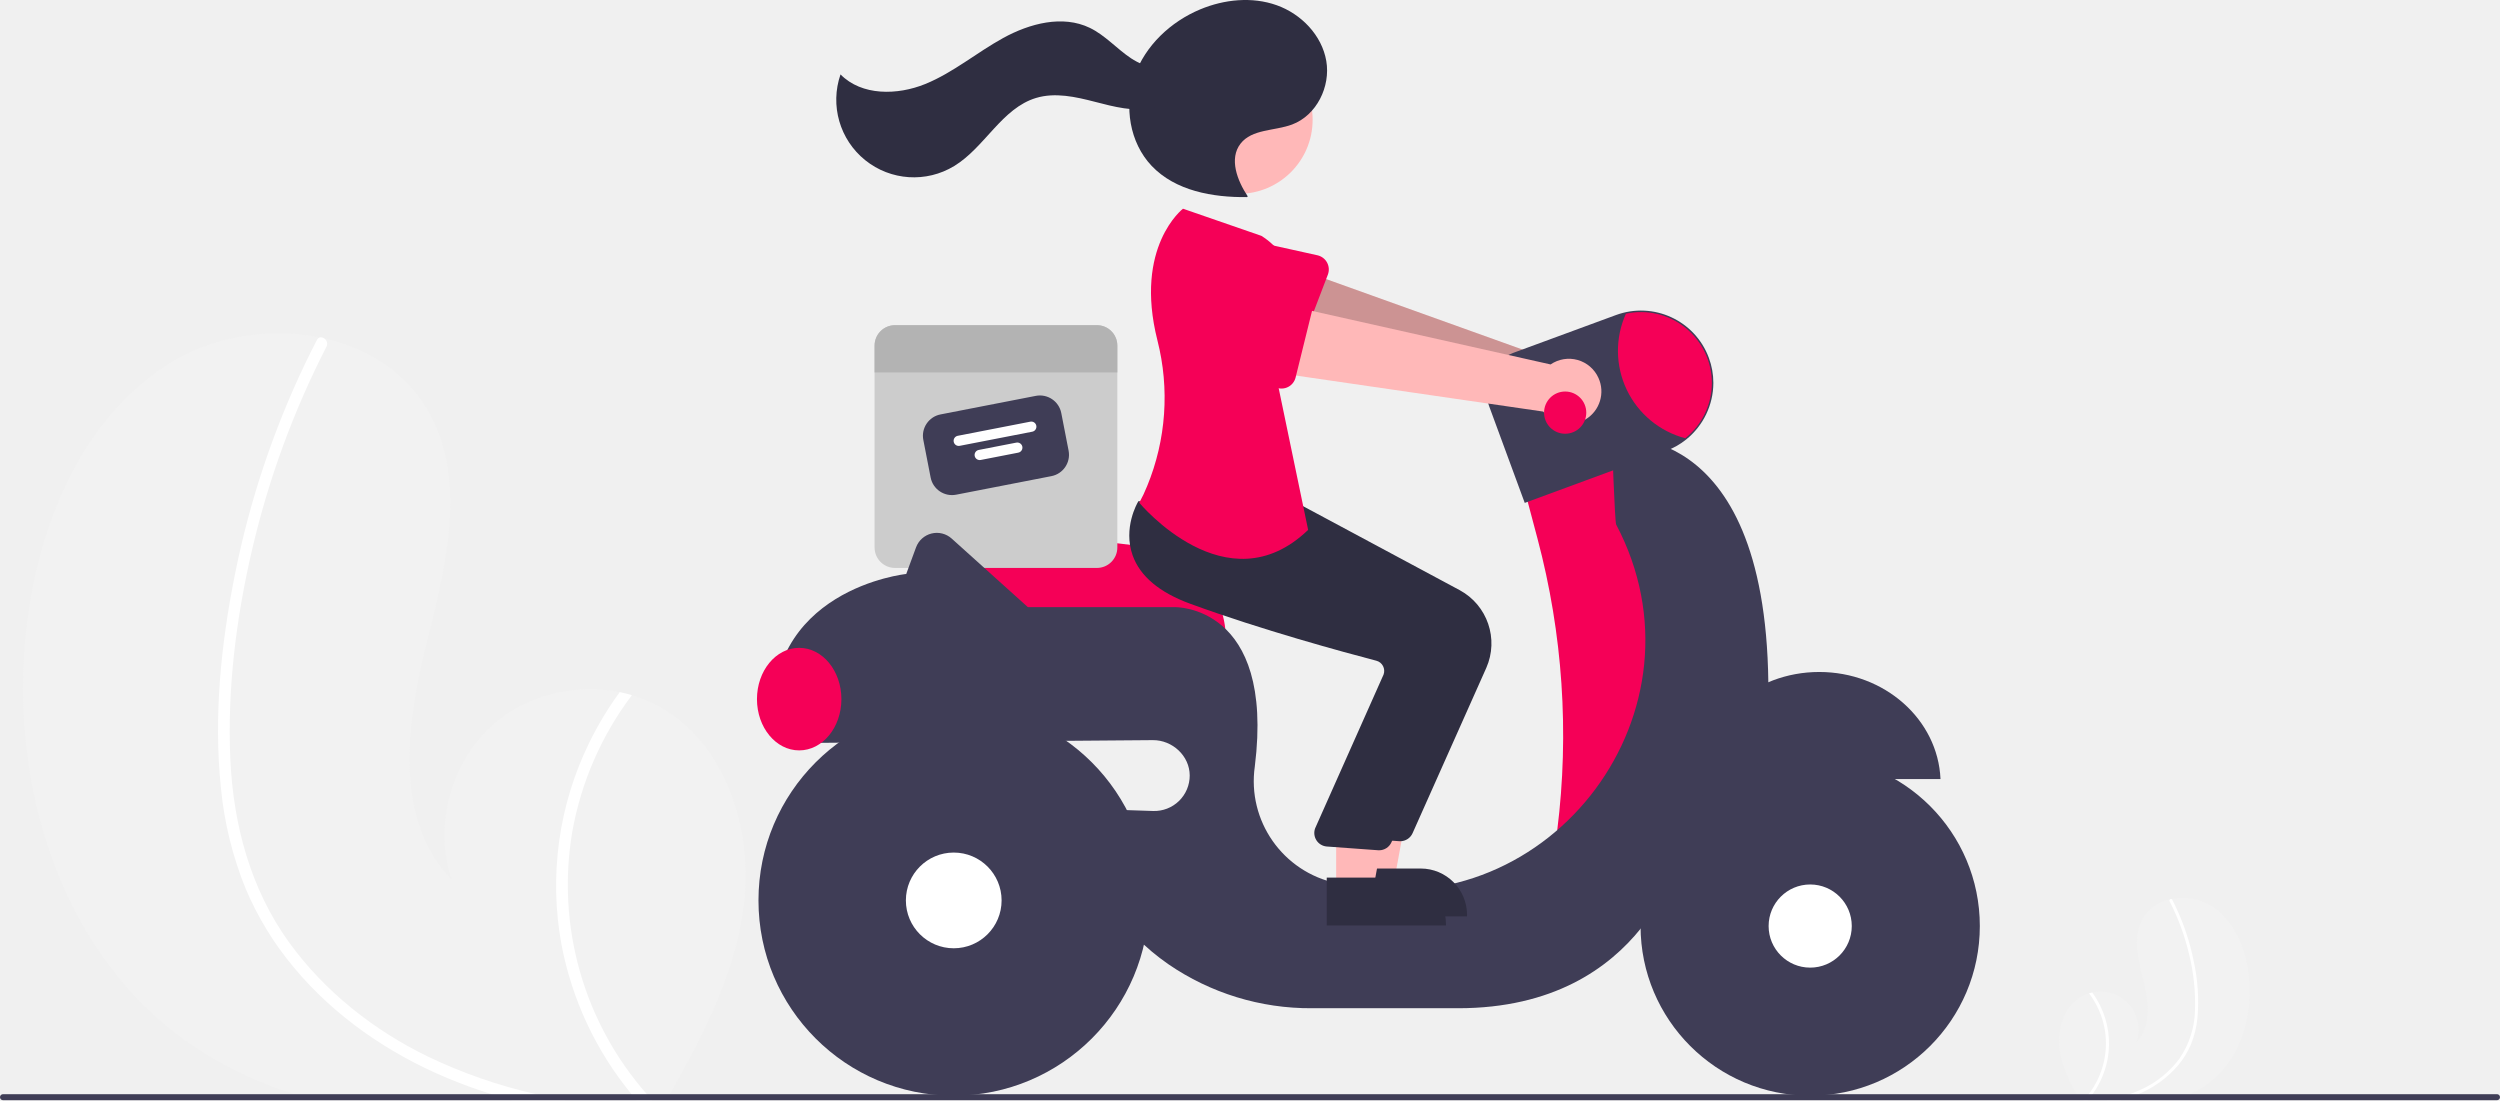
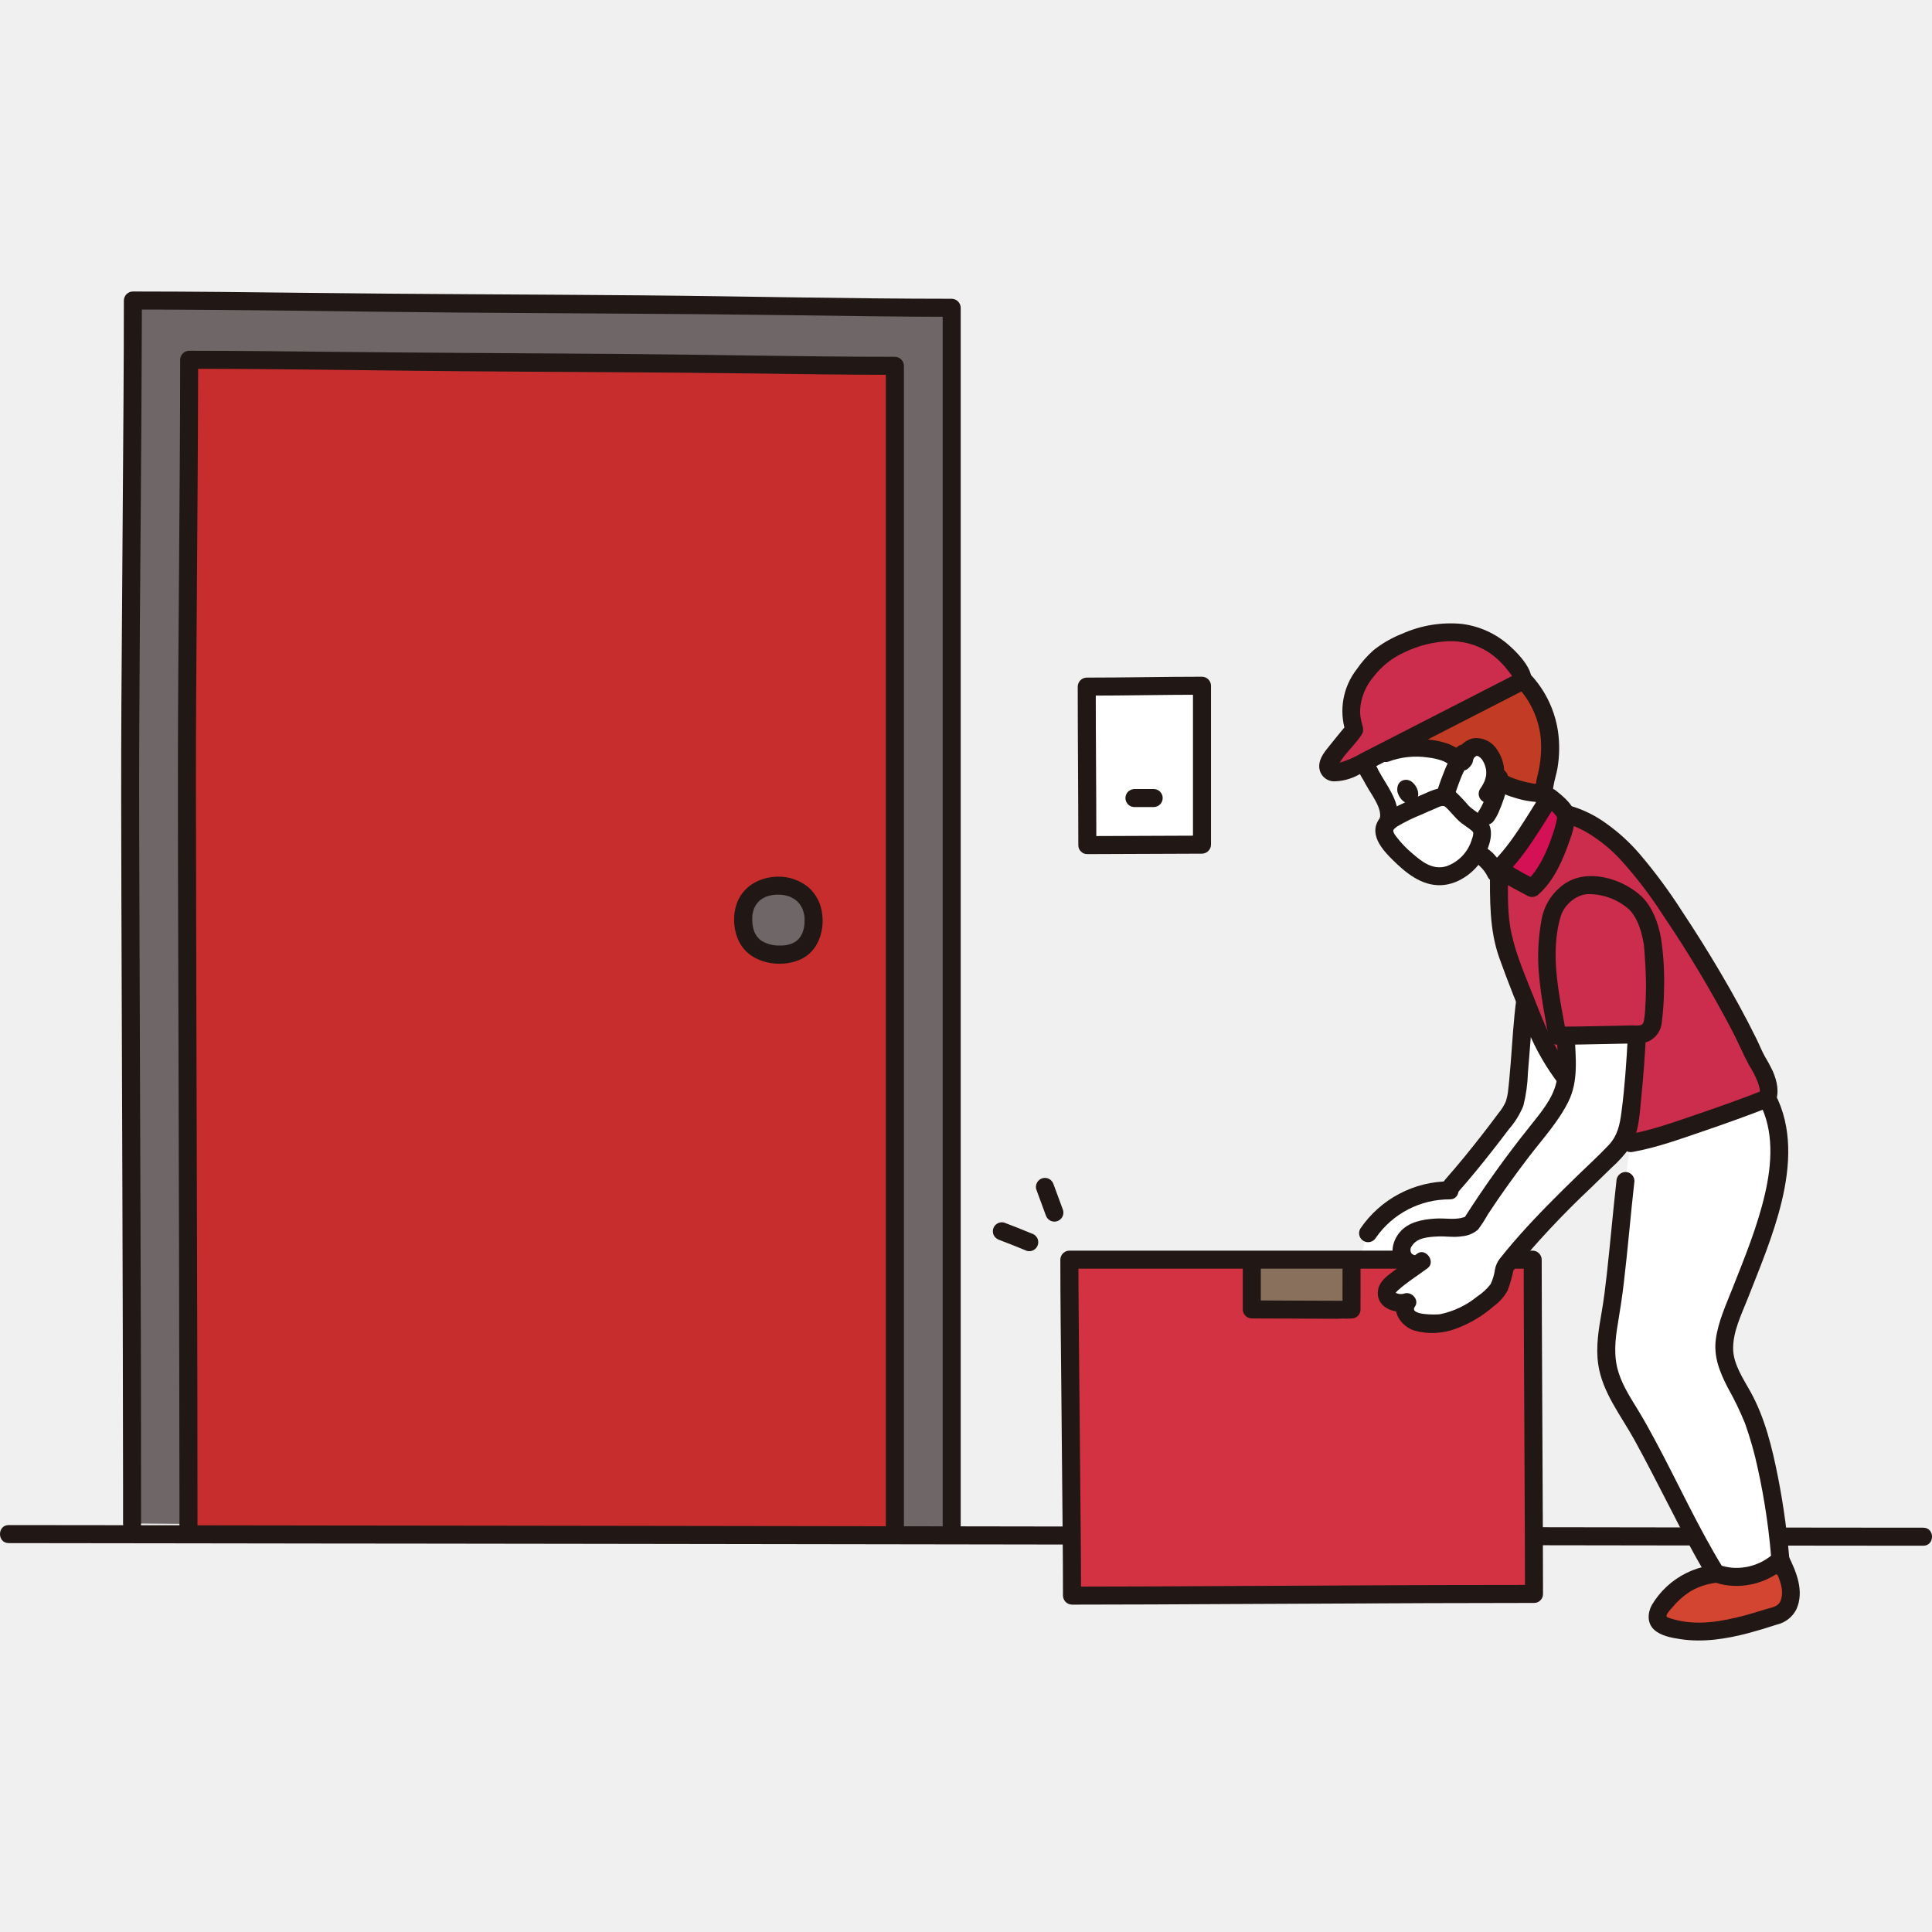
- <svg xmlns="http://www.w3.org/2000/svg" data-name="Layer 1" width="829" height="364.829" viewBox="0 0 829 364.829">
-   <path d="M432.13,567.974c-2.85,22.33-13.33,42.76-24.51,62.44-.37.67-.75,1.33-1.14,2H290.28c-2.35-.61-4.67-1.28-6.98-2a127.027,127.027,0,0,1-36.69-18.05c-42.75-30.8-59.2-89-51.77-141.15,4.62-32.4,18.84-65.48,46.53-82.93,14.62-9.23,33.4-12.23,50.23-8.8.44.08.88.18,1.33.27,14.48,3.26,27.38,11.36,34.72,24.41,13.2,23.45,5.34,52.5-1.15,78.6-6.47,26.1-9.98,57.34,8.8,76.59-6.2-18.25-.08-40.02,14.73-52.36,11.19-9.31,26.77-12.8,40.98-9.91,1.36.29,2.7.62,4.02,1.02a44.598,44.598,0,0,1,9.17,3.84C426.35,514.315,435.32,542.805,432.13,567.974Z" transform="translate(-185.5 -267.5855)" fill="#f2f2f2" />
-   <path d="M363.23,630.414c3.22.75,6.45,1.41,9.7,2H355.36c-2.3-.62-4.59-1.28-6.86-2q-7.485-2.34-14.74-5.37c-19.4-8.14-37.27-20.36-50.79-36.62a103.371,103.371,0,0,1-16.02-26.17,118.856,118.856,0,0,1-8.2-33.49c-2.45-23.6.05-47.85,4.72-71.03a296.451,296.451,0,0,1,23.16-69.47q1.905-3.975,3.94-7.9a1.542,1.542,0,0,1,1.03-.88,1.777,1.777,0,0,1,1.33.27,2.106,2.106,0,0,1,.83,2.78,293.039,293.039,0,0,0-24.58,66.96c-5.32,22.67-8.34,46.39-7.31,69.7.98,21.78,6.67,43.2,19.58,61.01,11.79,16.26,28.07,29.08,46.08,37.81A169.131,169.131,0,0,0,363.23,630.414Z" transform="translate(-185.5 -267.5855)" fill="#fff" />
-   <path d="M401.79,632.414h-5.18c-.58-.66-1.14-1.33-1.69-2a110.411,110.411,0,0,1-23.24-49.66,107.734,107.734,0,0,1,9.29-67.05,110.241,110.241,0,0,1,10.04-16.62c1.36.29,2.7.62,4.02,1.02a106.056,106.056,0,0,0-19.77,45.34A105.095,105.095,0,0,0,400,630.414C400.58,631.084,401.18,631.755,401.79,632.414Z" transform="translate(-185.5 -267.5855)" fill="#fff" />
-   <path d="M868.429,615.408c.752,5.893,3.518,11.285,6.469,16.479.098.177.198.351.301.528h30.667c.62-.161,1.232-.338,1.842-.528a33.525,33.525,0,0,0,9.683-4.764c11.283-8.129,15.624-23.489,13.663-37.252-1.219-8.551-4.972-17.281-12.28-21.887a18.437,18.437,0,0,0-13.257-2.322c-.116.021-.232.048-.351.071a13.68,13.68,0,0,0-9.163,6.442c-3.484,6.189-1.409,13.856.303,20.744,1.708,6.888,2.634,15.133-2.322,20.214a12.644,12.644,0,0,0-14.703-16.434c-.359.077-.713.164-1.061.269a11.771,11.771,0,0,0-2.42,1.013C869.955,601.246,867.587,608.765,868.429,615.408Z" transform="translate(-185.5 -267.5855)" fill="#f2f2f2" />
-   <path d="M886.613,631.887c-.85.198-1.702.372-2.56.528h4.637c.607-.164,1.211-.338,1.81-.528q1.976-.618,3.89-1.417a34.9,34.9,0,0,0,13.404-9.665,27.282,27.282,0,0,0,4.228-6.907,31.368,31.368,0,0,0,2.164-8.839,62.858,62.858,0,0,0-1.246-18.746,78.238,78.238,0,0,0-6.112-18.334q-.503-1.049-1.04-2.085a.407.407,0,0,0-.272-.232.469.469,0,0,0-.351.071.556.556,0,0,0-.219.734,77.338,77.338,0,0,1,6.487,17.672,68.022,68.022,0,0,1,1.929,18.395,29.351,29.351,0,0,1-5.168,16.102,32.486,32.486,0,0,1-12.161,9.979A44.637,44.637,0,0,1,886.613,631.887Z" transform="translate(-185.5 -267.5855)" fill="#fff" />
-   <path d="M876.437,632.415h1.367c.153-.174.301-.351.446-.528a29.14,29.14,0,0,0,6.134-13.106,28.433,28.433,0,0,0-2.452-17.696,29.095,29.095,0,0,0-2.65-4.386c-.359.077-.713.164-1.061.269a27.99,27.99,0,0,1,5.218,11.966,27.737,27.737,0,0,1-6.529,22.953C876.756,632.064,876.598,632.24,876.437,632.415Z" transform="translate(-185.5 -267.5855)" fill="#fff" />
-   <path d="M592.01,480.094h-95.981L495.011,450.583a8.86,8.86,0,0,1,9.931-9.099l55.854,6.839h.007a31.291,31.291,0,0,1,31.206,31.27Z" transform="translate(-185.5 -267.5855)" fill="#f50057" />
-   <path d="M549.231,375.414H482.289a6.777,6.777,0,0,0-6.779,6.779v66.942a6.777,6.777,0,0,0,6.779,6.779h66.942a6.777,6.777,0,0,0,6.779-6.779V382.193A6.777,6.777,0,0,0,549.231,375.414Z" transform="translate(-185.5 -267.5855)" fill="#ccc" />
-   <path d="M534.154,425.471l-31.606,6.155a7.211,7.211,0,0,1-8.447-5.693L491.672,413.457a7.211,7.211,0,0,1,5.693-8.447l31.606-6.155a7.211,7.211,0,0,1,8.447,5.693l2.43,12.476A7.211,7.211,0,0,1,534.154,425.471Z" transform="translate(-185.5 -267.5855)" fill="#3f3d56" />
-   <path d="M527.831,410.732l-24.121,4.697a1.695,1.695,0,0,1-.648-3.327l24.121-4.697a1.695,1.695,0,0,1,.648,3.327Z" transform="translate(-185.5 -267.5855)" fill="#fff" />
-   <path d="M523.143,417.688l-12.476,2.43a1.695,1.695,0,0,1-.648-3.327l12.476-2.43a1.695,1.695,0,1,1,.648,3.327Z" transform="translate(-185.5 -267.5855)" fill="#fff" />
-   <path d="M556.01,382.193v8.897h-80.5v-8.897a6.777,6.777,0,0,1,6.779-6.779h66.942A6.777,6.777,0,0,1,556.01,382.193Z" transform="translate(-185.5 -267.5855)" fill="#b3b3b3" />
-   <path d="M716.761,393.877a10.743,10.743,0,0,0-15.193-6.365l-92.097-33.043-4.056,23.007,91.803,25.245a10.801,10.801,0,0,0,19.543-8.845Z" transform="translate(-185.5 -267.5855)" fill="#ffb8b8" />
-   <path d="M716.761,393.877a10.743,10.743,0,0,0-15.193-6.365l-92.097-33.043-4.056,23.007,91.803,25.245a10.801,10.801,0,0,0,19.543-8.845Z" transform="translate(-185.5 -267.5855)" opacity="0.2" />
-   <path d="M625.817,358.662l-8.697,22.72a4.817,4.817,0,0,1-6.861,2.476l-21.136-11.896a13.377,13.377,0,0,1,9.637-24.959l23.602,5.235a4.817,4.817,0,0,1,3.454,6.424Z" transform="translate(-185.5 -267.5855)" fill="#f50057" />
-   <path d="M724.01,414.914l-33,15,4.333,16.311a253.735,253.735,0,0,1,6.54,96.65v0l24.128,5.039,20-51-7-58Z" transform="translate(-185.5 -267.5855)" fill="#f50057" />
-   <path d="M788.76,490.414c-21.682,0-39.352,15.762-40.209,35.5h80.418C828.111,506.176,810.442,490.414,788.76,490.414Z" transform="translate(-185.5 -267.5855)" fill="#3f3d56" />
-   <path d="M771.881,493.816c-1.128-89.098-51.872-80.902-51.872-80.902s.949,27.733,1.405,28.596c32.335,61.18-21.03,132.904-88.96,119.709q-1.921-.373-3.691-.757a34.581,34.581,0,0,1-27.163-38.763c6.692-53.736-26.591-52.785-26.591-52.785H526.343l-25.273-22.746a7.347,7.347,0,0,0-11.809,2.921l-3.251,8.825s-48,5-44,52h14.84a29.967,29.967,0,0,0,.16,4l110.751-.9c6.492-.053,12.222,5.208,12.249,11.7a11.753,11.753,0,0,1-12.144,11.796l-17.855-.595c-5.5,24.5,8,41,22.875,51.375a83.148,83.148,0,0,0,47.618,14.625h48.507c63,0,74-53,74-53C776.01,534.914,771.881,493.816,771.881,493.816Z" transform="translate(-185.5 -267.5855)" fill="#3f3d56" />
-   <circle cx="600.26" cy="307.079" r="56.25" fill="#3f3d56" />
-   <circle cx="600.26" cy="307.079" r="13.787" fill="#fff" />
-   <circle cx="316.26" cy="298.579" r="64.75" fill="#3f3d56" />
-   <circle cx="316.26" cy="298.579" r="15.87" fill="#fff" />
-   <path d="M691.104,434.347,679.23,402.097a13.638,13.638,0,0,1,8.087-17.511l34.04-12.531a23.998,23.998,0,0,1,30.812,14.227,23.845,23.845,0,0,1,1.481,8.292,24.189,24.189,0,0,1-8.988,18.73,23.813,23.813,0,0,1-6.72,3.789Z" transform="translate(-185.5 -267.5855)" fill="#3f3d56" />
-   <path d="M753.15,394.574a23.549,23.549,0,0,1-8.8,18.34,29.988,29.988,0,0,1-19.7-41.3,23.505,23.505,0,0,1,28.5,22.96Z" transform="translate(-185.5 -267.5855)" fill="#f50057" />
-   <ellipse cx="265.01" cy="231.829" rx="14" ry="17" fill="#f50057" />
-   <polygon points="450.071 292.005 462.331 292.005 468.164 260.208 450.069 260.209 450.071 292.005" fill="#ffb8b8" />
-   <path d="M632.444,555.588l24.144-.001h.001a15.386,15.386,0,0,1,15.386,15.386v.5l-39.531.001Z" transform="translate(-185.5 -267.5855)" fill="#2f2e41" />
-   <path d="M649.801,546.54q-.214,0-.43-.021l-16.967-1.235a4.5,4.5,0,0,1-3.809-6.029l22.707-51.015a3.498,3.498,0,0,0-.196-2.799,3.451,3.451,0,0,0-2.211-1.76c-10.677-2.791-38.072-10.223-61.786-18.918-10.16-3.726-16.559-9.109-19.019-16.002-3.243-9.087,1.555-17.374,1.76-17.722l.161-.272,22.315,2.028,24.191,2.058,53.013,28.428a20.086,20.086,0,0,1,8.819,25.784L653.908,543.873A4.497,4.497,0,0,1,649.801,546.54Z" transform="translate(-185.5 -267.5855)" fill="#2f2e41" />
-   <circle cx="410.705" cy="39.72" r="24.561" fill="#ffb8b8" />
-   <polygon points="443.071 295.005 455.331 295.005 461.164 263.208 443.069 263.209 443.071 295.005" fill="#ffb8b8" />
-   <path d="M625.444,558.588l24.144-.001h.001a15.386,15.386,0,0,1,15.386,15.386v.5l-39.531.001Z" transform="translate(-185.5 -267.5855)" fill="#2f2e41" />
-   <path d="M642.801,549.54q-.214,0-.43-.021l-16.967-1.235a4.5,4.5,0,0,1-3.809-6.029l22.707-51.015a3.498,3.498,0,0,0-.196-2.799,3.451,3.451,0,0,0-2.211-1.76c-10.677-2.791-38.072-10.223-61.786-18.918-10.16-3.726-16.559-9.109-19.019-16.002-3.243-9.087,1.555-17.374,1.76-17.722l.161-.272,22.315,2.028,24.191,2.058,53.013,28.428a20.086,20.086,0,0,1,8.819,25.784L646.908,546.873A4.497,4.497,0,0,1,642.801,549.54Z" transform="translate(-185.5 -267.5855)" fill="#2f2e41" />
-   <path d="M603.78,345.794l-26-9s-16.322,12.54-8.481,43.649a77.012,77.012,0,0,1-3.4,48.32,49.779,49.779,0,0,1-2.619,5.531s29,35,56,9l-10.5-50.5S625.28,359.294,603.78,345.794Z" transform="translate(-185.5 -267.5855)" fill="#f50057" />
-   <path d="M599.255,332.702c-3.496-5.232-6.254-12.488-2.406-17.466,3.799-4.914,11.292-4.19,17.111-6.365,8.104-3.029,12.804-12.549,11.338-21.076s-8.31-15.594-16.464-18.486-17.348-1.951-25.333,1.379c-9.829,4.1-18.261,12.03-21.797,22.076s-1.646,22.108,5.689,29.83c7.864,8.278,20.206,10.485,31.623,10.351" transform="translate(-185.5 -267.5855)" fill="#2f2e41" />
-   <path d="M576.408,288.069c-4.405,3.586-11.125,1.993-15.854-1.154s-8.565-7.628-13.681-10.096c-9.019-4.35-19.924-1.458-28.702,3.36s-16.559,11.475-25.831,15.256-21.104,3.968-28.125-3.172a25.732,25.732,0,0,0,37.71,30.371c10.159-6.188,15.771-19.164,27.166-22.579,6.306-1.89,13.076-.368,19.449,1.281s13.018,3.43,19.449,2.027,12.447-7.183,11.629-13.715Z" transform="translate(-185.5 -267.5855)" fill="#2f2e41" />
-   <path d="M715.538,392.877a10.743,10.743,0,0,0-15.863-4.442L604.206,367.008l-1.187,23.332,94.217,13.726a10.801,10.801,0,0,0,18.302-11.189Z" transform="translate(-185.5 -267.5855)" fill="#ffb8b8" />
-   <path d="M620.945,369.151l-5.827,23.62a4.817,4.817,0,0,1-6.503,3.303l-22.443-9.198a13.377,13.377,0,0,1,6.484-25.957l24.068,2.283a4.817,4.817,0,0,1,4.22,5.949Z" transform="translate(-185.5 -267.5855)" fill="#f50057" />
-   <circle cx="519.01" cy="136.829" r="7" fill="#f50057" />
-   <path d="M1014.5,631.414a1.003,1.003,0,0,1-1,1h-827a1,1,0,0,1,0-2h827A1.003,1.003,0,0,1,1014.5,631.414Z" transform="translate(-185.5 -267.5855)" fill="#3f3d56" />
+ <svg xmlns="http://www.w3.org/2000/svg" width="800px" height="800px" viewBox="0 -64.69 428.75 428.75" fill="#000000">
+   <g id="SVGRepo_bgCarrier" stroke-width="0" />
+   <g id="SVGRepo_tracerCarrier" stroke-linecap="round" stroke-linejoin="round" />
+   <g id="SVGRepo_iconCarrier">
+     <defs>
+       <style>.a{fill:#ffffff;}.b{fill:#c23b24;}.c{fill:#211715;}.d{fill:#6f6767;}.e{fill:#c82d2d;}.f{fill:#d34431;}.g{fill:#d23242;}.h{fill:#89705d;}.i{fill:#cd2d4d;}.j{fill:#d41155;}</style>
+     </defs>
+     <path class="a" d="M306.436,111.077c1.3,2.292,2.558,5.06,1.336,7.254a2.671,2.671,0,0,0-.371,1.686c.236,1.542,1.617,1.422,2.7,1.707a4.4,4.4,0,0,1,1.841,1.036,27.261,27.261,0,0,0,2.708,3.175,11.555,11.555,0,0,0,2.275,1.837,5.473,5.473,0,0,0,4.036.729,13.188,13.188,0,0,0,6.262-3.32.952.952,0,0,1,1.252-.13,10.141,10.141,0,0,1,3.484,4c3.748-3.8,12.138-13.771,12.138-13.771a6.247,6.247,0,0,1-.989-1.415,5.287,5.287,0,0,1-.457-2.545c-3.343.181-8.564-1.415-10.732-3.131l-.2-.163a6.956,6.956,0,0,0-.905-4.881,4,4,0,0,0-2.884-2.088,2.734,2.734,0,0,0-2.143.937,3.879,3.879,0,0,0-.96,2.46c-2.277-1.242-3.124-1.978-5.073-2.527-3.391-.81-8.059-1.194-12.206.491a8.19,8.19,0,0,0-4.029,3.53,21.414,21.414,0,0,0,2.2,3.893C305.946,110.233,306.192,110.647,306.436,111.077Z" />
+     <path class="b" d="M305.782,87.964a18.36,18.36,0,0,0-4.05,11.863A15.342,15.342,0,0,0,303.49,106a8.14,8.14,0,0,1,4.055-3.584c4.147-1.685,8.815-1.3,12.206-.491,1.949.549,2.8,1.285,5.073,2.527a3.879,3.879,0,0,1,.96-2.46,2.734,2.734,0,0,1,2.143-.937,4,4,0,0,1,2.884,2.088,6.956,6.956,0,0,1,.905,4.881l.2.163c2.168,1.717,7.39,3.312,10.734,3.13a40.154,40.154,0,0,1,1.008-5.791,22.537,22.537,0,0,0-3.353-16.6,22.231,22.231,0,0,0-9.212-7.592c-8.39-3.622-13.98-1.612-17.233-.071a22.408,22.408,0,0,0-7.911,6.475Q305.866,87.855,305.782,87.964Z" />
+     <path class="c" d="M301.717,106.789a48.452,48.452,0,0,0,2.839,5.03c.777,1.349,1.914,3.153,1.705,4.794-.109.852-.667,1.574-.809,2.436a3.955,3.955,0,0,0,.55,2.8c.991,1.51,2.526,1.367,4,1.957.6.239.949.945,1.414,1.515a25.577,25.577,0,0,0,1.983,2.18,10.113,10.113,0,0,0,5.164,2.983,9.541,9.541,0,0,0,5.375-.862,16.149,16.149,0,0,0,2.522-1.281c.406-.26.793-.545,1.171-.844.186-.142.367-.291.541-.447.334-.247.33-.3-.011-.15l-1.009-.273a3.33,3.33,0,0,1,1.2.857,7.732,7.732,0,0,1,1.883,2.573,2.015,2.015,0,0,0,2.736.718,2.048,2.048,0,0,0,.718-2.736c-.878-1.948-3-4.67-5.26-5.1-1.816-.348-2.783,1.21-4.147,2.054a9.661,9.661,0,0,1-4.3,1.626c-3.491.164-5.034-4.217-7.439-5.921a6.14,6.14,0,0,0-2.034-.934c-.188-.047-1.362-.35-1.4-.317-.1.094.4.259.28.3a2.527,2.527,0,0,1,.192-.571,9.549,9.549,0,0,0,.46-1.153,6.54,6.54,0,0,0,.168-2.5c-.461-4.065-3.483-7.115-5.038-10.75a2.012,2.012,0,0,0-2.736-.717,2.051,2.051,0,0,0-.718,2.736Z" />
+     <path class="c" d="M305.587,105.678a13.774,13.774,0,0,1-.306-13.093,20.617,20.617,0,0,1,12.061-10.554c5.122-1.585,10.8-.388,15.312,2.379a19.5,19.5,0,0,1,9.289,14.848,25.11,25.11,0,0,1-.636,7.751,18.6,18.6,0,0,0-.649,4.959,7.566,7.566,0,0,0,2.026,4.729c1.693,1.945,4.512-.894,2.828-2.829-1.881-2.162-.294-5.583.119-8.043a26.679,26.679,0,0,0,.1-8.352,23.5,23.5,0,0,0-11.215-16.614c-5.279-3.179-12-4.52-17.987-2.759a24.379,24.379,0,0,0-14.11,11.336,20.754,20.754,0,0,0-2.7,9.195,17.605,17.605,0,0,0,2.42,9.066c1.241,2.256,4.7.24,3.453-2.019Z" />
+     <path class="c" d="M330.506,109.605a17.151,17.151,0,0,0,5.583,2.723,20.368,20.368,0,0,0,6.311,1,2,2,0,0,0,0-4q-.627.014-1.252-.034c-.222-.017-.443-.045-.665-.064-.254-.023.393.061,0,0l-.306-.048a22.853,22.853,0,0,1-2.874-.668c-.453-.136-.9-.285-1.347-.449-.215-.079-.427-.163-.641-.247-.23-.091-.067-.01.067.029a2.711,2.711,0,0,1-.331-.147c-.372-.171-.738-.354-1.093-.557-.162-.093-.322-.188-.478-.29s-.66-.478-.148-.081a2.187,2.187,0,0,0-1.414-.585,2,2,0,0,0-1.414,3.414Z" />
+     <path class="c" d="M308.077,104.349a17.616,17.616,0,0,1,8.785-.938,13.259,13.259,0,0,1,3.51.839c.174.075.929.489,1.307.707.64.37,1.274.747,1.918,1.107,2.251,1.256,4.27-2.2,2.019-3.454a38.692,38.692,0,0,0-3.974-2.13,17.433,17.433,0,0,0-4.513-1.036,20.59,20.59,0,0,0-10.115,1.048,2.06,2.06,0,0,0-1.4,2.46,2.014,2.014,0,0,0,2.46,1.4Z" />
+     <path class="c" d="M326.83,104.425c.029-.16.06-.318.1-.475.015-.054.153-.48.054-.211s.13-.206.155-.261c.074-.166-.2.175.057-.067.061-.059.46-.361.108-.134.114-.073.237-.135.348-.21.184-.123-.315.082.036,0,.49-.114-.422,0,.081-.012.443-.01-.337-.137.077.007.058.02.451.184.2.058s.141.091.189.12c.1.063.4.358.125.075.1.1.2.185.3.284.042.043.375.438.219.232s.091.146.119.191c.1.154.181.314.263.475.021.04.239.488.139.271s.086.225.1.269a9.334,9.334,0,0,1,.278,1.011c.09.381,0-.185.016.055.009.139.026.278.031.418a6.794,6.794,0,0,1-.038,1c.031-.284.02-.158-.022.049-.029.138-.061.276-.1.413-.045.166-.1.332-.151.5-.016.045-.185.487-.09.255s-.1.211-.121.253q-.123.251-.261.492c-.191.338-.4.663-.626.981a2.01,2.01,0,0,0,.717,2.736,2.052,2.052,0,0,0,2.737-.717,10.278,10.278,0,0,0,1.953-5.455,8.963,8.963,0,0,0-1.551-5.283,5.475,5.475,0,0,0-5.352-2.59,5.189,5.189,0,0,0-3.957,4.213,2,2,0,0,0,3.857,1.064Z" />
+     <path class="c" d="M310.1,110.947c.215,1.114,1.544,3.245,3.379,2.534,2.288-1.2,1.027-3.96-.4-4.825C311.913,107.948,309.83,108.482,310.1,110.947Z" />
+     <path class="c" d="M331.55,117.4a9.993,9.993,0,0,0,1.05-1.9,30.017,30.017,0,0,0,1.115-2.872,23.812,23.812,0,0,0,.678-2.46,9.383,9.383,0,0,0,.284-2.248,2,2,0,0,0-4,0c0,.118,0,.236,0,.354s-.065.589-.007.162c.06-.443-.021.113-.041.222-.033.18-.069.361-.109.54a24.259,24.259,0,0,1-.657,2.367q-.194.593-.415,1.177c-.079.209-.163.415-.245.622-.152.382.2-.448.033-.077-.043.1-.085.193-.128.29a9.741,9.741,0,0,1-1.007,1.8,2.014,2.014,0,0,0-.2,1.541,2.037,2.037,0,0,0,.919,1.195,2.058,2.058,0,0,0,2.736-.717Z" />
+     <path class="c" d="M322.5,112.917c.422-1.488.925-2.957,1.484-4.4.087-.225.176-.45.266-.673.046-.114.093-.227.139-.34.185-.45-.115.262,0,0,.21-.475.419-.95.645-1.418a20.6,20.6,0,0,1,1.45-2.565,2.013,2.013,0,0,0-.718-2.736,2.048,2.048,0,0,0-2.736.717,29.489,29.489,0,0,0-2.851,5.817c-.58,1.485-1.1,3-1.536,4.533a2,2,0,1,0,3.857,1.063Z" />
+     <path class="a" d="M321.761,112.612a2.574,2.574,0,0,0-2.392-.323,107.185,107.185,0,0,0-9.933,4.48c-.579.29-2.081,1.405-2.2,2.389a3.607,3.607,0,0,0,.864,2.769,20.439,20.439,0,0,0,2.847,3.242c1.3,1.192,4.3,3.813,6.073,4.253,4.209,1.043,6.235-.547,8.388-2.272a10.947,10.947,0,0,0,3.534-6.918,2.059,2.059,0,0,0-.543-1.621c-.9-.971-2.321-1.659-3.642-2.849C323.658,114.771,322.658,113.252,321.761,112.612Z" />
+     <path class="c" d="M322.771,110.885c-2.494-1.56-5.038-.138-7.428.895-2.24.967-4.45,2.016-6.627,3.117-1.93.977-3.672,2.749-3.489,5.055.189,2.378,2.106,4.464,3.723,6.074,2.94,2.927,6.471,5.894,10.855,5.724,4.154-.162,8.1-3.291,9.843-6.959,1.3-2.74,2.141-6.057-.534-8.231-1.042-.846-2.226-1.512-3.194-2.45a37.44,37.44,0,0,0-2.744-2.913,2.068,2.068,0,0,0-2.829,0,2.014,2.014,0,0,0,0,2.829c1.492,1.163,2.5,2.816,4.016,3.979.71.544,1.493,1.009,2.171,1.589.215.184.381.311.421.553a3.853,3.853,0,0,1-.307,1.382,9,9,0,0,1-5.694,6.031c-3.047.869-5.366-.985-7.553-2.877a22.284,22.284,0,0,1-3.376-3.5c-.3-.4-.92-1.106-.814-1.628.045-.224.581-.657.91-.875a39.389,39.389,0,0,1,5.336-2.6c.979-.449,1.964-.887,2.963-1.291.722-.292,1.6-.911,2.332-.453C322.941,115.708,324.951,112.248,322.771,110.885Z" />
+     <path class="a" d="M241.3,122.855c5.226,0,20.568-.1,25.445-.1V87.485c-4.877,0-20.349.2-25.576.2,0,7.657.131,23.758.131,35.172" />
+     <path class="c" d="M241.3,124.855c8.481,0,16.963-.1,25.445-.1a2.029,2.029,0,0,0,2-2V87.485a2.029,2.029,0,0,0-2-2c-8.526,0-17.05.2-25.576.2a2.03,2.03,0,0,0-2,2c0,11.724.129,23.448.131,35.172,0,2.573,4,2.578,4,0,0-11.724-.129-23.448-.131-35.172l-2,2c8.526,0,17.05-.2,25.576-.2l-2-2v35.27l2-2c-8.482,0-16.964.1-25.445.1-2.574,0-2.579,4,0,4Z" />
+     <path class="c" d="M251.759,114.414h4.265a2.062,2.062,0,0,0,1.414-.586,2,2,0,0,0-1.414-3.414h-4.265a2.065,2.065,0,0,0-1.414.585,2,2,0,0,0,1.414,3.415Z" />
+     <path class="d" d="M211.2,274.873V3.612c-23.077,0-56.21-.861-91.158-.861C91.514,2.751,56.2,2,29.486,2V3.327c-.022,24.53-.6,83.955-.6,101.687,0,41.686.422,107.861.424,168.384" />
+     <path class="e" d="M198.6,275.741V16.488c-19.153,0-49.552-.715-78.559-.715-23.681,0-55.894-.623-78.062-.623v1.1c-.018,20.36-.5,75.135-.5,89.853,0,34.6.35,118.18.352,168.414" />
+     <path class="c" d="M200.6,275.741V16.488a2.03,2.03,0,0,0-2-2c-20.4,0-40.792-.481-61.188-.641-20.985-.165-41.968-.219-62.953-.453-10.826-.12-21.653-.242-32.48-.244a2.029,2.029,0,0,0-2,2c0,15.532-.14,31.065-.245,46.6-.1,14.491-.236,28.984-.252,43.476-.016,14.977.041,29.955.08,44.933q.079,30.1.165,60.2.074,29.035.1,58.07,0,3.045,0,6.091c0,2.573,4,2.578,4,0q0-28.33-.088-56.66-.075-30.423-.165-60.845-.066-24-.1-48c-.006-13.588.116-27.176.208-40.764.109-16.215.24-32.431.282-48.646q.006-2.225.007-4.449l-2,2c19.88,0,39.76.361,59.639.531,21.77.187,43.538.213,65.308.5,10.557.14,21.116.3,31.674.306l-2-2V275.741c0,2.574,4,2.578,4,0Z" />
+     <path class="c" d="M213.2,274.873V3.612a2.03,2.03,0,0,0-2-2c-22.984,0-45.965-.561-68.947-.759C117.518.641,92.783.6,68.045.3,55.193.152,42.34,0,29.486,0a2.029,2.029,0,0,0-2,2c0,14.413-.122,28.826-.225,43.238q-.165,23.278-.324,46.556c-.08,14.156-.041,28.312,0,42.468q.087,31.278.215,62.554.117,34.033.158,68.068,0,4.257,0,8.514c0,2.574,4,2.578,4,0q0-34.193-.133-68.384-.105-31.878-.222-63.755c-.047-15.034-.114-30.069-.042-45.1q.106-22.4.3-44.807c.108-14.895.227-29.79.263-44.685q.006-2.331.006-4.663l-2,2c23.542,0,47.082.457,70.622.656,25.154.212,50.3.25,75.457.6,11.879.167,23.758.352,35.638.354l-2-2V274.873c0,2.573,4,2.578,4,0Z" />
+     <path class="c" d="M1.932,277.756c23.128,0,46.257.083,69.385.091q10.67,0,21.34.02,17.1.019,34.209.045,21.864.03,43.726.063l49.427.074,51.208.078q24.9.039,49.794.075l44.46.065q17.654.024,35.305.047,11.4.013,22.808.022h3.224c2.574,0,2.578-4,0-4q-9.574,0-19.15-.015-16.366-.018-32.734-.042-21.21-.028-42.421-.061l-48.831-.073-51.38-.078-50.023-.075-45.458-.067q-18.486-.027-36.973-.05-12.361-.016-24.723-.027-27.168-.019-54.338-.075-9.427-.017-18.855-.018c-2.574,0-2.578,4,0,4Z" />
+     <path class="d" d="M172.689,131.856c-4.944,0-7.758,3.16-7.758,7.434,0,3.942,1.926,7.849,8.283,7.849,4.72,0,7.342-2.921,7.342-7.641C180.556,135.078,177.484,131.856,172.689,131.856Z" />
+     <path class="c" d="M172.689,129.856c-4.271.043-8.2,2.317-9.385,6.595-.94,3.386-.222,7.666,2.425,10.127,3.079,2.863,8.352,3.34,12.082,1.568,3.656-1.737,5.13-6.059,4.662-9.877a9.323,9.323,0,0,0-2.975-5.977,10.375,10.375,0,0,0-6.809-2.436c-2.574-.028-2.576,3.972,0,4,.225,0,.449.007.673.022-.012,0,.7.076.328.023a8.017,8.017,0,0,1,1.2.277c.127.039.251.086.377.127.564.185-.276-.171.24.1a8.408,8.408,0,0,1,1.13.681c-.282-.212.034.034.1.095.111.106.226.207.333.317.129.131.249.268.369.407-.267-.311.1.148.126.183.172.259.312.531.462.8.277.5-.092-.334.095.213.083.242.165.482.23.731.05.19.085.381.128.573.136.605-.011-.208.028.162a9.708,9.708,0,0,1,.045,1.144q-.006.318-.028.634c0,.016-.074.688-.017.277a8.382,8.382,0,0,1-.241,1.13c-.051.177-.115.349-.169.526-.166.537.181-.308-.074.181-.133.257-.263.512-.421.755-.037.057-.377.491-.087.143-.107.128-.217.255-.334.375s-.244.229-.365.345c-.319.307.219-.114-.128.1-.3.183-.585.358-.9.512.4-.195-.128.046-.184.066q-.261.09-.53.161c-.122.033-.245.062-.368.089-.027,0-.653.116-.243.058a9.6,9.6,0,0,1-1.516.071,7.24,7.24,0,0,1-4-1.071c-.058-.038-.482-.391-.144-.1-.1-.091-.209-.181-.31-.277s-.654-.755-.385-.387a6.731,6.731,0,0,1-.511-.81c-.05-.093-.093-.19-.143-.284-.093-.206-.089-.192.011.04q-.058-.149-.111-.3a8.231,8.231,0,0,1-.263-.927c-.029-.132-.144-.934-.091-.428a13.474,13.474,0,0,1-.04-2.107c.029-.608-.093.347.029-.239.051-.247.1-.493.167-.736.049-.179.113-.352.168-.529.133-.436-.114.173.078-.193a8.049,8.049,0,0,1,.64-1.072c-.255.346.1-.107.138-.144q.182-.2.378-.378c.032-.03.487-.4.15-.145a6.168,6.168,0,0,1,.614-.4c.163-.095.331-.177.5-.263.214-.1.231-.106.052-.027.092-.035.184-.069.277-.1a7.356,7.356,0,0,1,2.535-.406C175.262,133.83,175.268,129.83,172.689,129.856Z" />
+     <path class="f" d="M387.485,295.8c2.131-.567,4.243-1.229,6.309-1.89a6.074,6.074,0,0,0,2.073-.968,4.212,4.212,0,0,0,1.28-2.151c.877-3.156-.6-6.437-2.064-9.369a14.127,14.127,0,0,1-13.9,3.176,1.4,1.4,0,0,0-.816.013c-5,.686-8.305,2.965-11.422,6.933-.783,1-1.49,2.357-.885,3.471a3.311,3.311,0,0,0,2.013,1.339C375.7,298.182,381.67,297.347,387.485,295.8Z" />
+     <path class="a" d="M338.481,157.287c-.516,3.563-1.342,16.9-1.859,20.467a11.992,11.992,0,0,1-.714,3.033,11.636,11.636,0,0,1-1.416,2.271c-3.892,5.266-9,11.739-13.24,16.416-.662.733-6.335,1-7.687,1.535a23.407,23.407,0,0,0-7.605,5.066c-3.271,3.158-4.206,8.2-4.448,12.9-.256,4.971,20.294-2.687,28.781-10,5.2-4.479,16.848-16.492,18.78-22.505,2.451-7.626,1.566-14.922,2.106-22.915,0-8.289-12.7-14.016-12.7-6.266" />
+     <path class="g" d="M340.425,289.028c0-15.236-.289-59.962-.289-74.178H237.313c0,14.216.579,59.322.579,74.559,22.322,0,69.26-.381,102.533-.381" />
+     <path class="h" d="M277.792,214.916V225.9c1.129,0,7.218.042,8.929.042,1.4,0,9.741.037,11.048.037,0-.021,2.149-.043,2.149-.065,0-1.2.029-4.43.029-5.3,0-2.04-.021-2.67-.021-5.632" />
+     <path class="i" d="M347.313,174.425a48.917,48.917,0,0,1-5.728-9.67c-1.1-2.2-6.873-16.925-7.291-18.484-1.621-6.054-1.644-8.113-1.643-18.2a47.6,47.6,0,0,0,5.736,3.441c.609.326,1.165.621,1.62.87,4.3-3.663,7.794-14.006,7.539-16.159l-.034-.283.034.007a23.43,23.43,0,0,1,5.7,2.492,25.828,25.828,0,0,1,5.045,3.584,65.743,65.743,0,0,1,9.946,11.667c6.478,9.217,15.729,24.058,21.654,37,2,3,3.229,6.485,2.3,8.366-5.867,2.309-23.582,8.759-30.32,9.938Z" />
+     <path class="a" d="M380.82,284.547c-5.066-8.172-14.089-27.336-19.156-35.508-2.1-3.389-4.243-6.882-4.95-10.806-.666-3.69-.009-7.476.647-11.168,1.7-9.543,2.819-28.527,4.514-38.07,6.738-1.179,24.453-7.629,30.32-9.938,7.581,14.149-2.725,33.994-7.907,48.209-1.015,2.785-1.986,5.722-1.568,8.656.383,2.685,2.671,6.858,4,9.218,5.15,9.115,7.788,27.5,8.5,37.949" />
+     <path class="c" d="M342.425,289.028c0-9.25-.054-18.5-.1-27.752q-.079-16.651-.156-33.3-.027-6.561-.036-13.124a2.029,2.029,0,0,0-2-2H237.313a2.03,2.03,0,0,0-2,2c0,9.021.11,18.042.2,27.063q.16,16.892.313,33.783c.036,4.571.071,9.142.071,13.713a2.03,2.03,0,0,0,2,2c11.7,0,23.391-.069,35.086-.129q21.963-.111,43.927-.2,11.76-.042,23.52-.048c2.574,0,2.579-4,0-4q-21.45,0-42.9.129-20.873.1-41.745.205-8.943.037-17.886.047l2,2c0-9.264-.108-18.528-.195-27.791q-.157-16.789-.312-33.58c-.035-4.4-.071-8.792-.072-13.188l-2,2H340.136l-2-2c0,9.008.055,18.016.1,27.024q.079,16.754.156,33.506.027,6.825.035,13.648c0,2.574,4,2.579,4,0Z" />
+     <path class="c" d="M275.8,214.916V225.9a2.03,2.03,0,0,0,2,2c6.3,0,12.6.054,18.895.076.543,0,1.077-.061,1.614-.069-.947.013.347.044.65.038a10.44,10.44,0,0,0,1.5-.1,2.01,2.01,0,0,0,1.468-1.928q0-5.464.009-10.93c0-2.573-4-2.578-4,0q0,5.464-.009,10.93l1.468-1.929c.87-.142-.112-.047-.435-.04-.383.008-.772,0-1.154.03-1.123.092.288.051-.276,0-.2-.017-.408,0-.609,0q-2.148-.006-4.3-.016l-11.453-.048c-1.123,0-2.246-.012-3.369-.012l2,2V214.916c0-2.574-4-2.578-4,0Z" />
+     <path class="c" d="M330.651,128.355c0,6.521-.162,13.24,2.059,19.479,1.967,5.523,4.16,11,6.46,16.388a52.616,52.616,0,0,0,6.729,11.617,2.011,2.011,0,0,0,2.829,0,2.054,2.054,0,0,0,0-2.829,48.237,48.237,0,0,1-5.846-10.206c-.4-.915-.764-1.81-1.255-3.019q-.89-2.19-1.756-4.39c-1.894-4.8-3.951-9.538-4.769-14.662-.611-3.823-.451-8.323-.451-12.378,0-2.574-4-2.578-4,0Z" />
+     <path class="c" d="M391.664,177.128c-4.9,1.923-9.856,3.7-14.834,5.393-5.054,1.724-10.215,3.6-15.486,4.545a2.018,2.018,0,0,0-1.4,2.461,2.045,2.045,0,0,0,2.46,1.4c5.272-.945,10.432-2.821,15.486-4.546,4.978-1.7,9.938-3.47,14.834-5.393a2.059,2.059,0,0,0,1.4-2.46,2.014,2.014,0,0,0-2.46-1.4Z" />
+     <path class="a" d="M363.255,165.076c-.277,5.5-.8,12.677-1.566,18.133a15.362,15.362,0,0,1-1.328,5.03,15.8,15.8,0,0,1-3.14,3.805c-8.026,7.858-16.307,15.526-23.25,24.356-.563,2.129-.8,4.466-2.025,5.66-4.353,4.246-10.16,7.8-16.176,6.918a5.373,5.373,0,0,1-3.224-1.437,2.555,2.555,0,0,1-.279-3.275c-1.846.592-4.552-.1-4.53-2.038.013-1.158,1.035-2.016,1.967-2.7l5.793-4.283c-1.376,1.367-4.045.174-4.433-1.726s.961-3.811,2.679-4.71a13.593,13.593,0,0,1,5.661-1.118c1.79-.093,3.9.735,7.048-.742a235.842,235.842,0,0,1,16.557-22.887,31.985,31.985,0,0,0,3.566-5.809c1.725-3.672,1.034-9.119.87-13.173" />
+     <path class="c" d="M361.255,165.076c-.289,5.673-.674,11.36-1.413,16.994-.369,2.822-.861,5.257-2.866,7.385-2.171,2.3-4.531,4.444-6.8,6.651-4.41,4.292-8.79,8.625-12.88,13.227q-1.532,1.724-3,3.5-.735.888-1.452,1.792a5.535,5.535,0,0,0-1.091,2.456,10.886,10.886,0,0,1-.94,3.188,12.085,12.085,0,0,1-2.979,2.754,19.152,19.152,0,0,1-8.239,3.936c-.74.128-7.013.276-5.6-1.681,1.054-1.461-.685-3.379-2.259-2.938a2.407,2.407,0,0,1-1.811-.046c.1.065-.212-.114-.187-.058-.03-.066.415-.508.548-.627,1.9-1.707,4.164-3.118,6.221-4.639l-2.424-3.141c-.181.157-.722-.232-.838-.359a1.386,1.386,0,0,1,.1-1.674c1.133-1.845,3.714-1.982,5.648-2.085,1.865-.1,3.668.266,5.534-.058a6.081,6.081,0,0,0,3.5-1.494,32.354,32.354,0,0,0,2.173-3.368c2.855-4.371,5.915-8.6,9.085-12.751,3.047-3.987,6.528-7.746,8.775-12.271,2.282-4.595,1.605-9.746,1.39-14.691-.111-2.564-4.112-2.578-4,0,.152,3.484.7,7.176-.11,10.613-.837,3.539-3.442,6.564-5.638,9.348a231.722,231.722,0,0,0-14.972,20.9l.717-.718c-2.241.99-4.525.363-6.871.515-2.874.186-5.985.714-7.947,3.042-1.738,2.061-2.329,5.15-.4,7.307a4.733,4.733,0,0,0,6.691.574c1.7-1.464-.587-4.5-2.424-3.141q-2.7,2-5.407,4c-1.509,1.121-3.136,2.35-3.31,4.379-.324,3.767,4.026,5.145,7.029,4.305l-2.259-2.938c-2.108,2.921.376,6.35,3.286,7.322a14.881,14.881,0,0,0,9.326-.436,27,27,0,0,0,8.392-5.016,10.269,10.269,0,0,0,3.028-3.471,28.585,28.585,0,0,0,1.328-4.725l-.514.883a197.774,197.774,0,0,1,17.621-18.879q2.318-2.256,4.638-4.508a27.191,27.191,0,0,0,4.027-4.469c2.124-3.274,2.2-7.756,2.59-11.528.458-4.44.766-8.9.993-13.354.132-2.573-3.869-2.566-4,0Z" />
+     <path class="c" d="M336.553,156.755c-.684,4.835-.91,9.743-1.31,14.607-.1,1.177-.2,2.354-.306,3.531q-.067.719-.143,1.438c-.024.219-.05.437-.073.656-.009.084-.02.167-.031.251-.037.306.051-.354.013-.084a11.978,11.978,0,0,1-.563,2.686,11.394,11.394,0,0,1-1.613,2.53q-1.685,2.274-3.42,4.509c-2.71,3.486-5.494,6.918-8.416,10.229-1.7,1.923,1.12,4.763,2.828,2.828,2.629-2.978,5.144-6.055,7.6-9.18q1.9-2.423,3.756-4.884a18.123,18.123,0,0,0,3.192-5.181,34.15,34.15,0,0,0,1.011-7.339c.241-2.771.452-5.545.675-8.317.118-1.465.237-2.93.371-4.393.056-.611.113-1.222.178-1.832.023-.223.048-.445.073-.667.013-.114.027-.227.041-.34.037-.31-.068.477,0,.015a2.067,2.067,0,0,0-1.4-2.46,2.015,2.015,0,0,0-2.46,1.4Z" />
+     <path class="c" d="M321.743,197.469a24,24,0,0,0-19.861,10.5,2,2,0,0,0,3.454,2.019,19.854,19.854,0,0,1,16.407-8.514c2.575.022,2.577-3.978,0-4Z" />
+     <path class="c" d="M390.469,180.066c3.249,6.192,2.753,13.47,1.241,20.083-1.665,7.28-4.528,14.216-7.263,21.142-1.417,3.588-3.121,7.284-3.655,11.129-.548,3.945.834,7.327,2.6,10.777a70.01,70.01,0,0,1,3.864,7.982,80.206,80.206,0,0,1,2.8,9.864,147.637,147.637,0,0,1,3.169,22.046c.177,2.554,4.178,2.574,4,0a160.714,160.714,0,0,0-2.658-20c-1.277-6.46-2.89-13.156-6.116-18.954-1.521-2.735-3.655-5.919-3.819-9.135-.2-3.958,1.851-8.008,3.269-11.62,2.76-7.034,5.71-14.043,7.487-21.408,1.913-7.931,2.434-16.489-1.467-23.921-1.2-2.28-4.65-.26-3.453,2.019Z" />
+     <path class="c" d="M358.719,197.4c-.778,6.871-1.361,13.763-2.131,20.636-.312,2.794-.649,5.587-1.13,8.358-.674,3.874-1.345,7.749-.781,11.681.893,6.226,5.079,11.408,8.039,16.789,2.753,5,5.334,10.105,7.954,15.18,2.695,5.222,5.334,10.512,8.423,15.516,1.35,2.186,4.812.179,3.454-2.019-5.652-9.156-10.111-19.045-15.2-28.517-1.119-2.086-2.255-4.165-3.474-6.194-1.74-2.9-3.684-5.736-4.7-8.988-1.118-3.561-.744-7.236-.128-10.854.5-2.946.946-5.892,1.3-8.86.9-7.564,1.515-15.159,2.372-22.728a2.012,2.012,0,0,0-2-2,2.047,2.047,0,0,0-2,2Z" />
+     <path class="j" d="M338.387,131.516a47.476,47.476,0,0,1-5.736-3.442c3.84-3.757,8.362-11.34,11.313-15.83,1.915,1.524,3.509,3.374,3.582,3.983.255,2.153-3.236,12.5-7.539,16.159C339.552,132.137,339,131.842,338.387,131.516Z" />
+     <path class="c" d="M339.4,129.789a45.959,45.959,0,0,1-5.736-3.442l.4,3.141c4.717-4.673,8.011-10.722,11.626-16.234l-3.141.405a16.477,16.477,0,0,1,2.833,2.747,2.082,2.082,0,0,0,.262.4c.1.068-.119-.4-.09-.458a2.743,2.743,0,0,0-.029.638c-.008.134.095-.444-.008.013-.04.181-.067.364-.106.545-.076.358-.165.713-.26,1.066-.228.847-.5,1.684-.791,2.51-1.249,3.52-2.979,7.418-5.768,9.849l2.424-.313c-.539-.293-1.08-.581-1.621-.87-2.27-1.212-4.292,2.239-2.019,3.454.541.289,1.082.577,1.621.87a2.073,2.073,0,0,0,2.424-.313c3.456-3.013,5.5-7.815,6.952-12.059a18.573,18.573,0,0,0,1.178-5.046c.107-2.426-2.483-4.494-4.174-5.865a2.039,2.039,0,0,0-3.141.405c-3.43,5.23-6.524,10.99-11,15.425a2.033,2.033,0,0,0,.4,3.141,46.032,46.032,0,0,0,5.736,3.442C339.646,134.459,341.669,131.007,339.4,129.789Z" />
+     <path class="i" d="M362.949,135.715c-2.091-2-5.3-3.694-10.181-3.979-3.942-.231-7.664,3.625-8.388,6.613-2.247,9.279-.388,17.553,1.251,26.809,4.233,0,13.04-.219,18.256-.307a2.953,2.953,0,0,0,2.883-2.561,77.451,77.451,0,0,0,.041-17.336C366.7,143.723,365.7,138.352,362.949,135.715Z" />
+     <path class="c" d="M364.363,134.3c-4.356-4.083-12.276-6.466-17.455-2.637a12.274,12.274,0,0,0-4.864,8.06,44.537,44.537,0,0,0-.475,12.265c.425,4.606,1.325,9.151,2.134,13.7a2.013,2.013,0,0,0,1.928,1.469c3.24,0,6.48-.075,9.719-.14q2.716-.052,5.432-.109c1.653-.033,3.543.184,5.08-.509a5.151,5.151,0,0,0,2.939-4.354,60.827,60.827,0,0,0,.475-7.021,62.9,62.9,0,0,0-.665-11.5c-.579-3.3-1.842-6.816-4.248-9.225-1.821-1.824-4.65,1-2.828,2.829,1.756,1.758,2.559,4.327,3.07,6.7.085.4.161.794.22,1.195.016.106-.034-.45,0,.141.035.512.09,1.023.131,1.534.157,1.98.268,3.964.306,5.95s0,3.992-.133,5.983a22.94,22.94,0,0,1-.3,3.165c-.1.489-.242.865-.759,1.028a6.242,6.242,0,0,1-1.589.046l-2.237.044-4.9.1c-3.239.065-6.479.137-9.719.14l1.929,1.468c-1.484-8.346-3.719-17.634-1.18-26.011.79-2.607,3.621-4.977,6.388-4.879a13.574,13.574,0,0,1,8.767,3.394C363.412,138.889,366.246,136.066,364.363,134.3Z" />
+     <path class="c" d="M393.922,180.066c1.018-2.352.469-4.775-.507-7.055a36.386,36.386,0,0,0-1.8-3.33c-.664-1.2-1.173-2.511-1.778-3.742-2.485-5.057-5.211-10-8.07-14.85q-4.047-6.873-8.467-13.517a116.835,116.835,0,0,0-9.464-12.794,41.323,41.323,0,0,0-7.316-6.678,25.59,25.59,0,0,0-8.448-4.078c-2.508-.558-3.579,3.3-1.063,3.857a22.211,22.211,0,0,1,6.755,3.183,33.055,33.055,0,0,1,6.179,5.373,93.541,93.541,0,0,1,8.986,11.787,266.461,266.461,0,0,1,15.527,25.929c1.291,2.481,2.369,5.1,3.7,7.549a23.179,23.179,0,0,1,1.932,3.765c.223.675.669,1.893.371,2.582a2.066,2.066,0,0,0,.717,2.737,2.014,2.014,0,0,0,2.736-.718Z" />
+     <path class="c" d="M388.016,297.73q3.18-.857,6.31-1.891a6.49,6.49,0,0,0,4.309-3.349c1.856-4.044,0-8.4-1.825-12.077a2.02,2.02,0,0,0-3.141-.4,12.31,12.31,0,0,1-9.379,3.2,14.028,14.028,0,0,1-2.4-.488,6.306,6.306,0,0,0-2.813.075,18.083,18.083,0,0,0-4.824,1.588,18.368,18.368,0,0,0-7.689,7.126c-.944,1.765-1.063,4,.513,5.454,1.493,1.383,3.891,1.806,5.83,2.1,5.086.769,10.176-.044,15.107-1.338,2.488-.653,1.433-4.512-1.063-3.857-4.71,1.235-9.73,2.138-14.561,1.044a15.546,15.546,0,0,1-1.788-.49,2.41,2.41,0,0,1-.521-.2q-.452-.363-.239-.08c-.174-.634.872-1.64,1.238-2.069a17.1,17.1,0,0,1,3.878-3.5,14.079,14.079,0,0,1,4.814-1.848q.369-.072.743-.131.7-.063.133-.068c.476.062.969.285,1.445.383a16.534,16.534,0,0,0,3.128.344,16.341,16.341,0,0,0,11.275-4.418l-3.142-.4c1.161,2.343,2.963,5.735,1.67,8.37-.536,1.093-2.05,1.274-3.1,1.6-1.649.519-3.305,1.016-4.975,1.466C384.47,294.541,385.523,298.4,388.016,297.73Z" />
+     <path class="c" d="M229.962,199.236l2.1,5.707a2.148,2.148,0,0,0,.919,1.195,2,2,0,0,0,2.938-2.258l-2.1-5.708a2.151,2.151,0,0,0-.919-1.195,2.044,2.044,0,0,0-1.541-.2,2.024,2.024,0,0,0-1.4,2.461Z" />
+     <path class="c" d="M221.8,210.488q3.059,1.158,6.08,2.416a2,2,0,0,0,1.541-.2,2,2,0,0,0,.718-2.736l-.313-.405a2,2,0,0,0-.882-.514q-3.019-1.26-6.08-2.416a2.02,2.02,0,0,0-1.542.2,2,2,0,0,0-.717,2.736,2.27,2.27,0,0,0,1.195.919Z" />
+     <path class="i" d="M337.015,86.833l-34.9,17.882a16.252,16.252,0,0,1-5.341,1.984,2.1,2.1,0,0,1-1.537-.263c-1-.761-.276-2.334.5-3.316q2.367-2.991,4.817-5.916c-2.356-6.853,1.407-11.592,4.389-14.966,2.16-2.444,6.31-4.433,10.194-5.589,10.437-3.106,18.038.985,22.511,8.36a1.314,1.314,0,0,1,.237,1.124,1.379,1.379,0,0,1-.722.622Z" />
+     <path class="c" d="M336.006,85.106,313.478,96.65l-11.264,5.772a21.414,21.414,0,0,1-5.1,2.2,9.863,9.863,0,0,0-.981.106c-.093.106.749.659.626.7.012,0,.073-.317.093-.339.541-.59.988-1.411,1.5-2.043,1.23-1.532,2.69-3,3.784-4.627.653-.972.3-1.785.035-2.819a10.243,10.243,0,0,1-.344-2.487,12.341,12.341,0,0,1,2.949-7.564,17.816,17.816,0,0,1,6.971-5.516,24.913,24.913,0,0,1,9.717-2.424,15.536,15.536,0,0,1,8.551,2.237,16.471,16.471,0,0,1,3.372,2.79,18.222,18.222,0,0,1,1.346,1.591c.31.416,1.231,1.406,1.164,1.909l.273-1.009q.033-.2-.156-.018c-2.292,1.174-.27,4.627,2.019,3.454,4.653-2.385-.822-8.01-3.191-10.083A19.424,19.424,0,0,0,324.4,73.766a26.263,26.263,0,0,0-13.217,2.177,24.581,24.581,0,0,0-6.367,3.659,23.126,23.126,0,0,0-3.729,4.23,15.088,15.088,0,0,0-2.458,13.9l.515-1.946q-1.989,2.377-3.926,4.8c-1.1,1.38-2.43,2.842-2.455,4.723a3.338,3.338,0,0,0,3.209,3.4,11.787,11.787,0,0,0,5.571-1.477c3.9-1.822,7.693-3.918,11.524-5.881l11.706-6,13.252-6.79C340.317,87.385,338.3,83.933,336.006,85.106Z" />
+   </g>
</svg>
